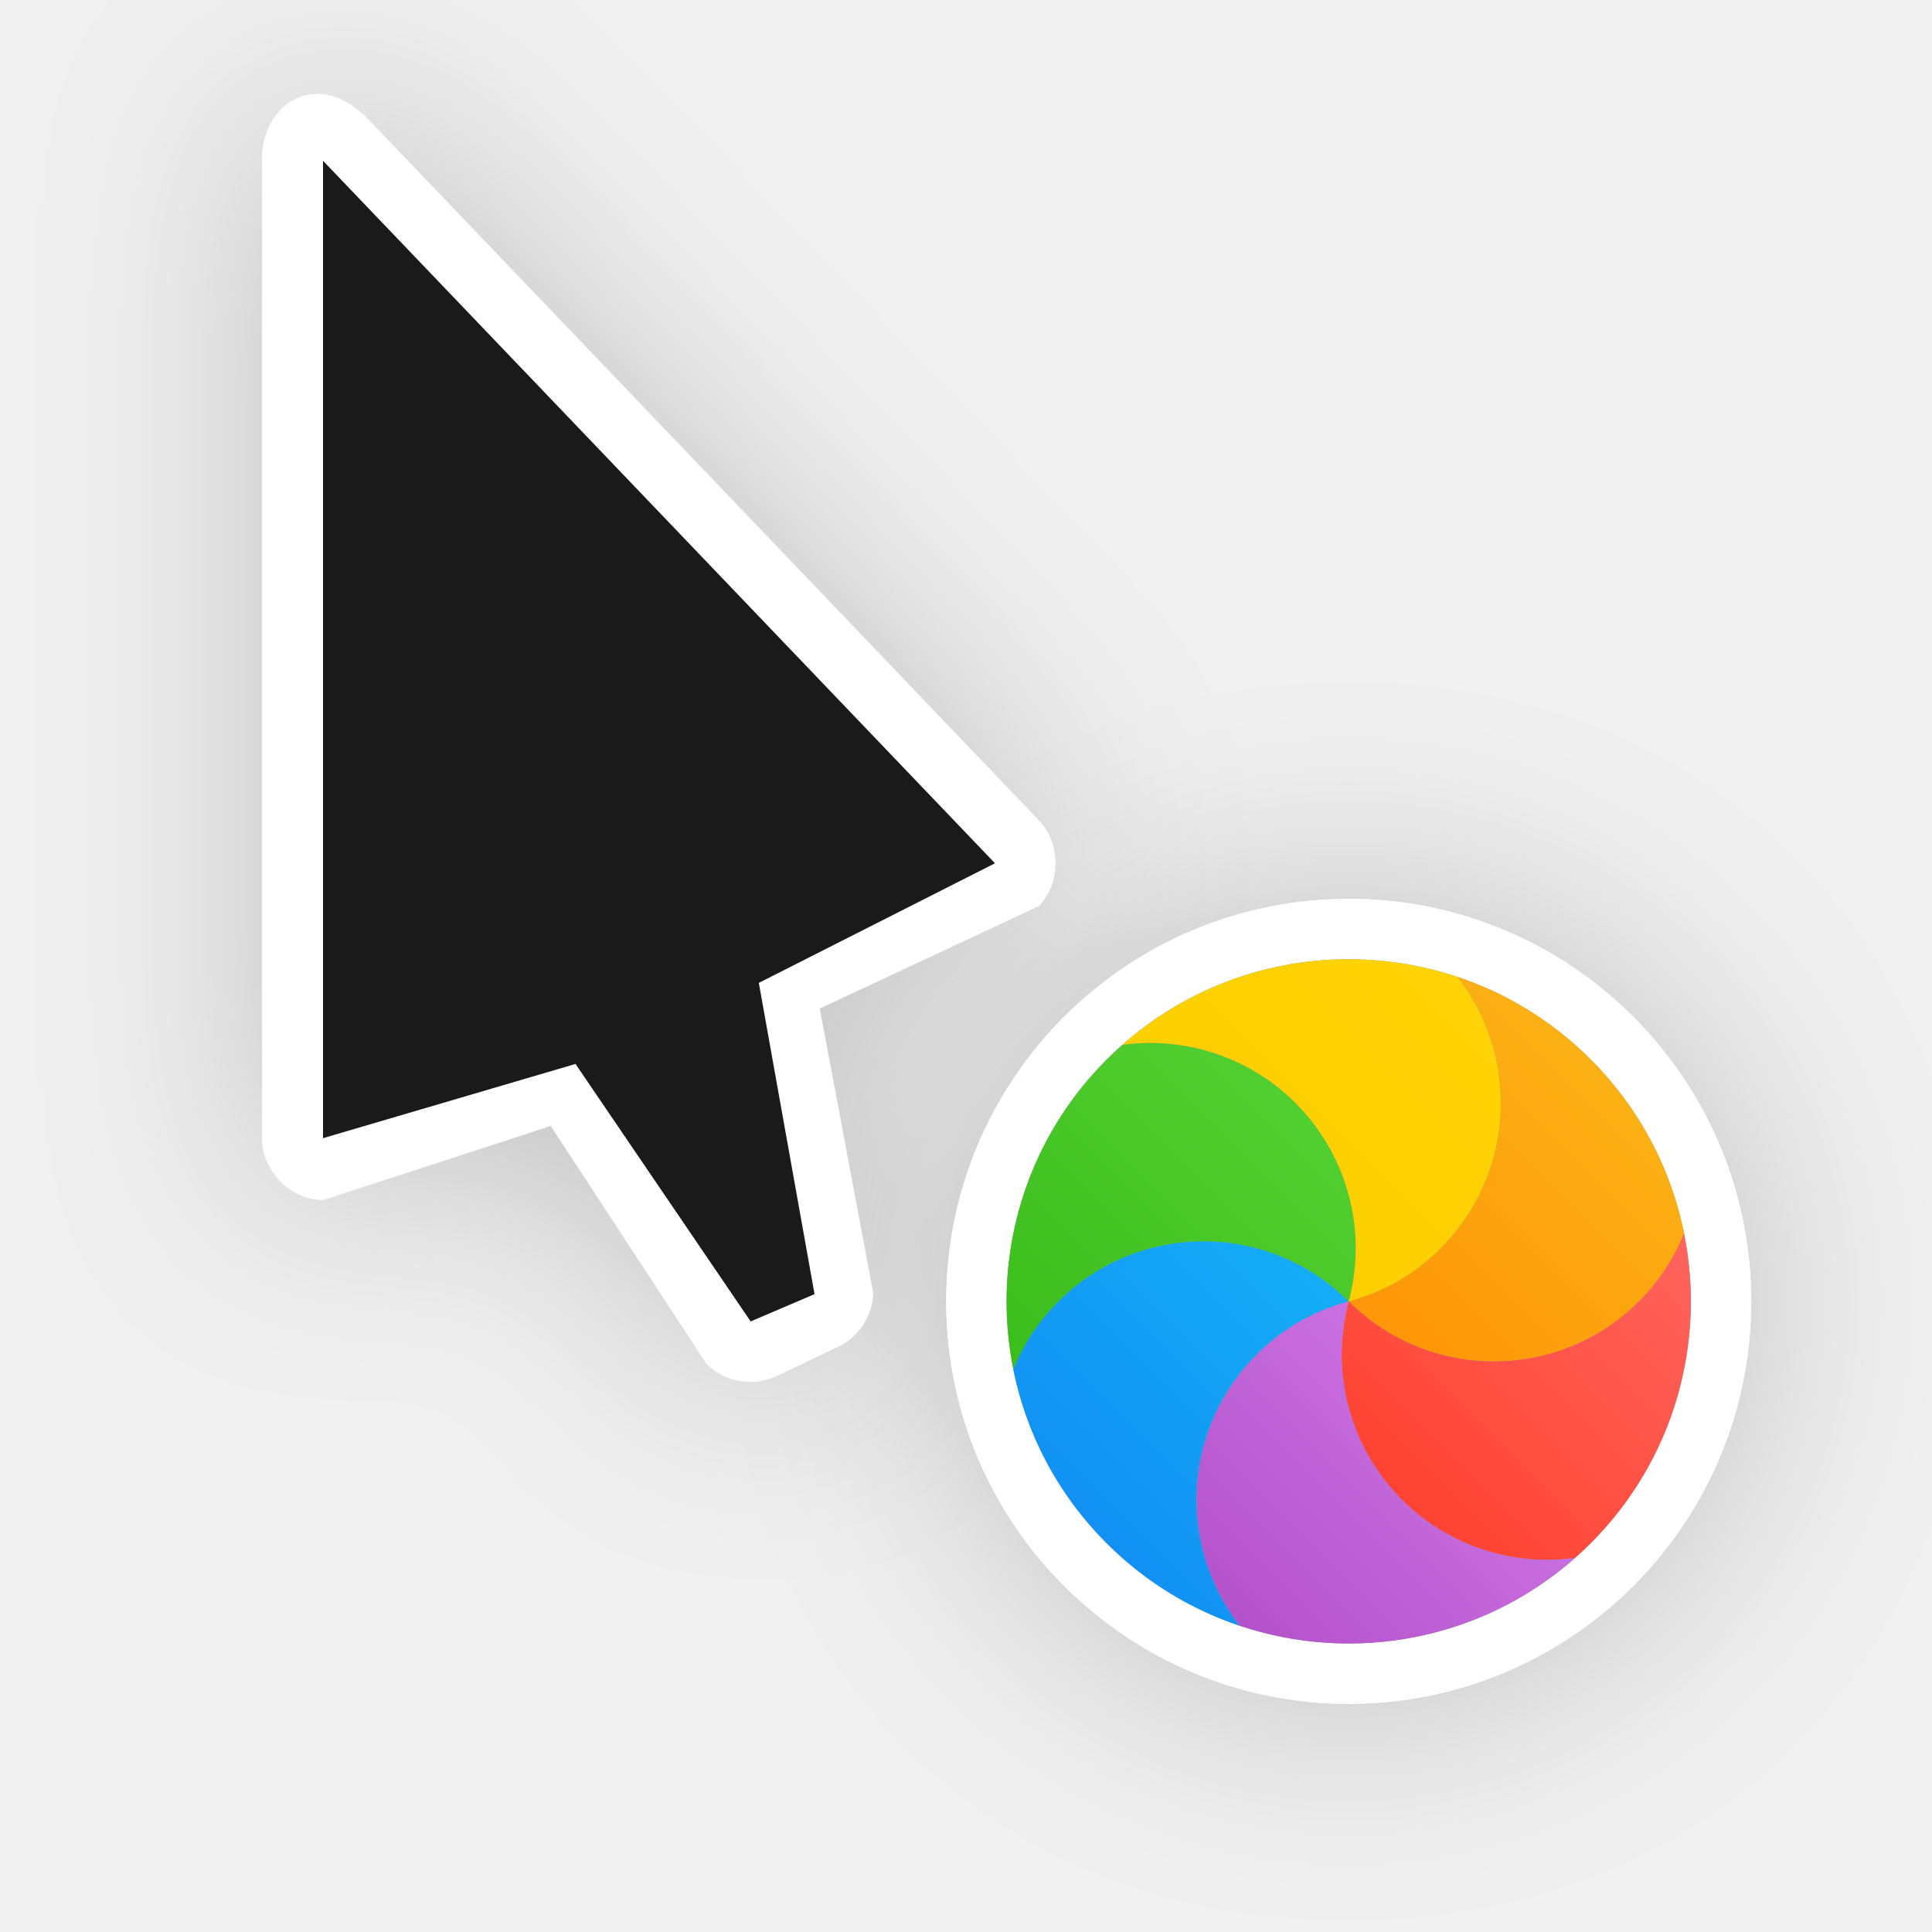
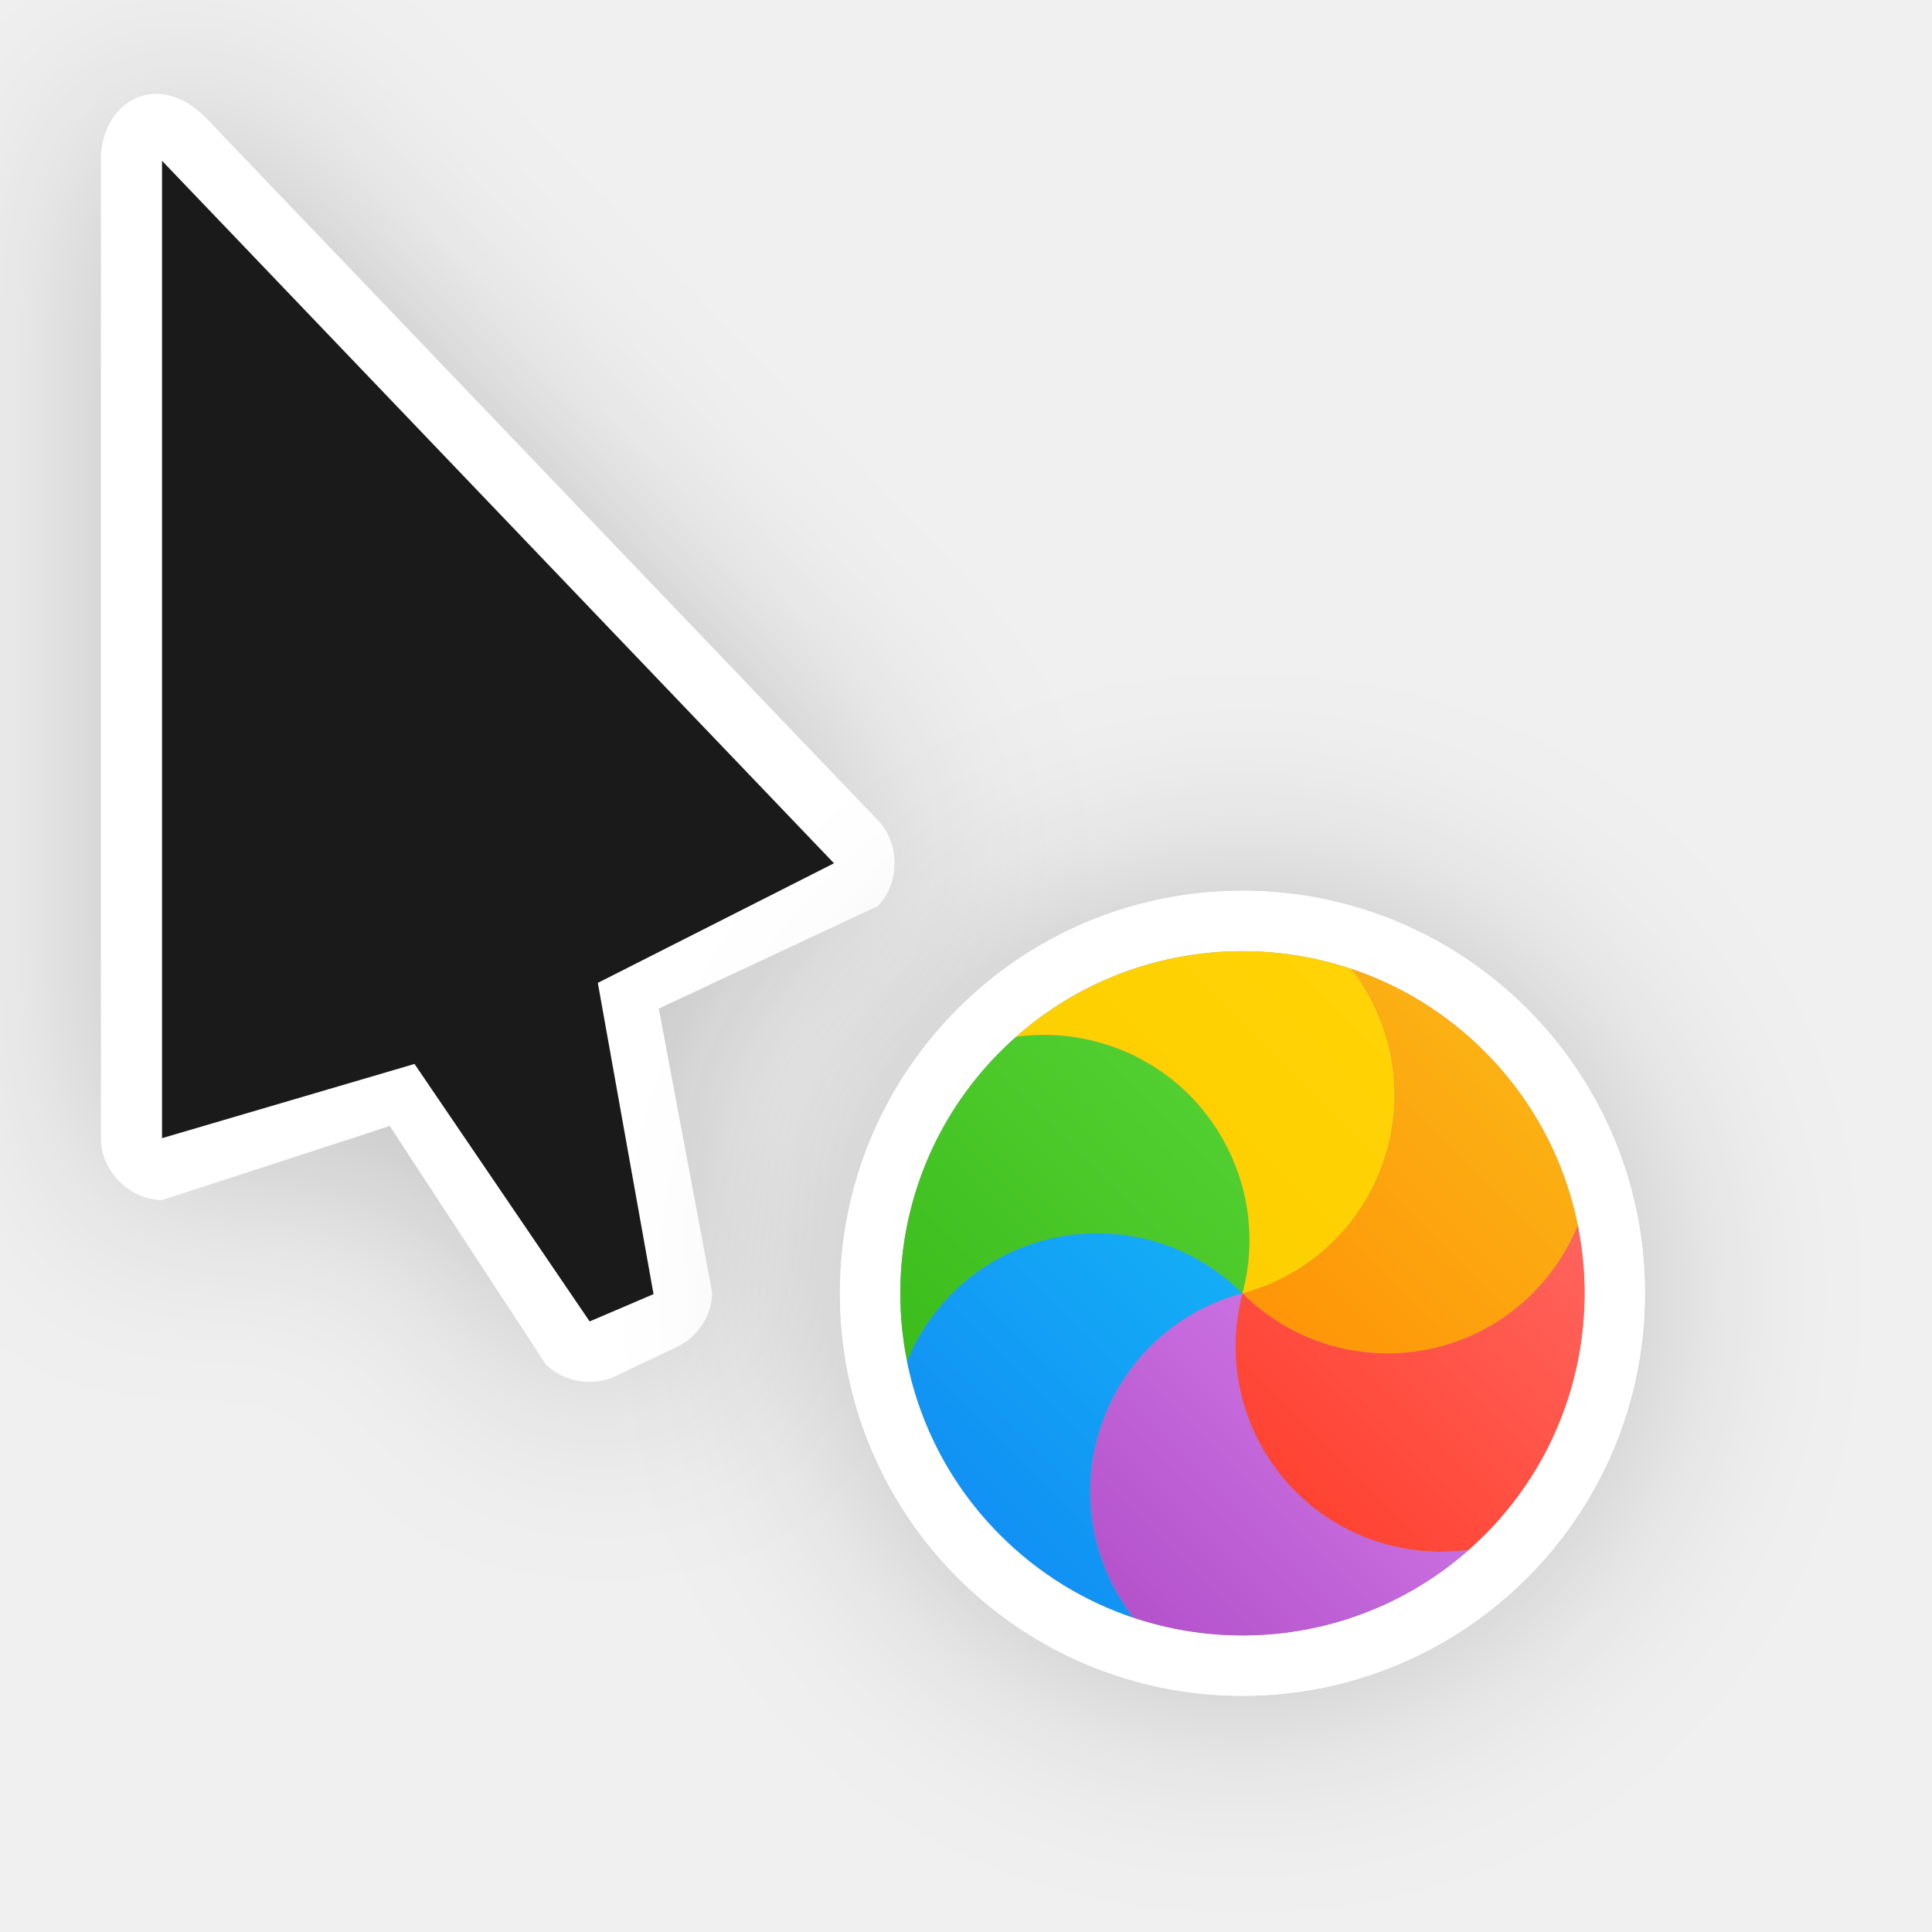
<svg xmlns="http://www.w3.org/2000/svg" height="24" viewBox="0 0 24 24" width="24" version="1.1" id="svg82">
  <defs id="defs86">
    <filter style="color-interpolation-filters:sRGB" id="filter1719" x="-0.328" width="1.656" y="-0.202" height="1.404">
      <feGaussianBlur stdDeviation="1.347" id="feGaussianBlur1721" />
    </filter>
    <filter style="color-interpolation-filters:sRGB" id="filter1723" x="-0.323" width="1.647" y="-0.323" height="1.647">
      <feGaussianBlur stdDeviation="2.965" id="feGaussianBlur1725" />
    </filter>
  </defs>
  <linearGradient id="a" gradientTransform="matrix(0.4579123,0,0,0.4380064,8.607332,9.250079)" gradientUnits="userSpaceOnUse" x1="17.871" x2="17.871" y1="7.669" y2="17.893">
    <stop offset="0" stop-color="#fbb114" id="stop2" />
    <stop offset="1" stop-color="#ff9508" id="stop4" />
  </linearGradient>
  <linearGradient id="b" gradientTransform="matrix(0.4206575,0,0,0.4767976,8.607332,9.250079)" gradientUnits="userSpaceOnUse" x1="23.954" x2="23.954" y1="8.61" y2="19.256">
    <stop offset="0" stop-color="#ff645d" id="stop7" />
    <stop offset="1" stop-color="#ff4332" id="stop9" />
  </linearGradient>
  <linearGradient id="c" gradientTransform="matrix(0.4914857,0,0,0.4080861,8.607332,9.250079)" gradientUnits="userSpaceOnUse" x1="20.127" x2="20.127" y1="19.205" y2="29.033">
    <stop offset="0" stop-color="#ca70e1" id="stop12" />
    <stop offset="1" stop-color="#b452cb" id="stop14" />
  </linearGradient>
  <linearGradient id="d" gradientTransform="matrix(0.4579123,0,0,0.4380064,8.607332,9.250079)" gradientUnits="userSpaceOnUse" x1="16.36" x2="16.36" y1="17.893" y2="28.118">
    <stop offset="0" stop-color="#14adf6" id="stop17" />
    <stop offset="1" stop-color="#1191f4" id="stop19" />
  </linearGradient>
  <linearGradient id="e" gradientTransform="matrix(0.4206575,0,0,0.4767976,8.607332,9.250079)" gradientUnits="userSpaceOnUse" x1="13.308" x2="13.308" y1="13.619" y2="24.265">
    <stop offset="0" stop-color="#52cf30" id="stop22" />
    <stop offset="1" stop-color="#3bbd1c" id="stop24" />
  </linearGradient>
  <linearGradient id="f" gradientTransform="matrix(0.4914857,0,0,0.4080861,8.607332,9.250079)" gradientUnits="userSpaceOnUse" x1="11.766" x2="11.766" y1="9.377" y2="19.205">
    <stop offset="0" stop-color="#ffd305" id="stop27" />
    <stop offset="1" stop-color="#fdcf01" id="stop29" />
  </linearGradient>
  <filter id="g" height="1.272" width="1.441" x="-0.22" y="-0.136" style="color-interpolation-filters:sRGB">
    <feGaussianBlur stdDeviation="1.192" id="feGaussianBlur32" />
  </filter>
  <filter id="h" height="1.444" width="1.444" x="-0.222" y="-0.222" style="color-interpolation-filters:sRGB">
    <feGaussianBlur stdDeviation="1.202" id="feGaussianBlur35" />
  </filter>
-   <path style="opacity:0.2;fill:#000000;fill-opacity:1;stroke-width:0.759;filter:url(#filter1719)" id="path1677" d="M 3.254,2.007 V 14.149 c 3.8e-5,0.397 0.362,0.759 0.759,0.759 0,0 2.946,-0.956 2.828,-0.922 l 1.939,2.962 c 0.224,0.224 0.594,0.284 0.877,0.142 l 0.765,-0.364 c 0.249,-0.121 0.42,-0.387 0.427,-0.664 l -0.664,-3.533 2.721,-1.272 c 0.277,-0.281 0.277,-0.787 0,-1.067 L 4.558,1.462 C 3.936,0.84 3.241,1.284 3.254,2.007 Z" />
-   <g transform="matrix(0.4545453,0,0,0.4545453,-147.3018,-353.978)" style="opacity:0.2;fill:#000000;fill-opacity:1;fill-rule:evenodd;filter:url(#filter1723)" id="g1697">
+   <path style="opacity:0.2;fill:#000000;fill-opacity:1;stroke-width:0.759;filter:url(#filter1719)" id="path1677" d="M 1.254,2.007 V 14.149 c 3.8e-5,0.397 0.362,0.759 0.759,0.759 0,0 2.946,-0.956 2.828,-0.922 l 1.939,2.962 c 0.224,0.224 0.594,0.284 0.877,0.142 L 8.422,16.726 c 0.249,-0.121 0.42,-0.387 0.427,-0.664 l -0.664,-3.533 2.721,-1.272 c 0.277,-0.281 0.277,-0.787 0,-1.067 L 2.558,1.462 C 1.936,0.84 1.241,1.284 1.254,2.007 Z" />
+   <g id="g46" transform="matrix(0.7588509,0,0,0.7588509,-122.5974,-577.1077)">
+     <path style="fill:#ffffff" id="path42" d="m 163.209,763.147 v 16 c 5e-5,0.524 0.476,1 1,1 0,0 3.883,-1.259 3.726,-1.215 l 2.555,3.903 c 0.295,0.295 0.783,0.375 1.156,0.188 l 1.008,-0.48 c 0.328,-0.159 0.554,-0.51 0.562,-0.875 l -0.875,-4.656 3.585,-1.677 c 0.365,-0.37 0.365,-1.037 0,-1.406 l -11,-11.5 c -0.82,-0.82 -1.736,-0.235 -1.719,0.719 z" />
+     <path style="fill:#1a1a1a" id="path44" d="m 164.209,779.134 v -16 l 11,11.5 -3.866,1.958 0.912,5.095 -1.046,0.447 -2.867,-4.215 z" />
+   </g>
+   <g transform="matrix(0.4545453,0,0,0.4545453,-148.6218,-354.078)" style="opacity:0.2;fill:#000000;fill-opacity:1;fill-rule:evenodd;filter:url(#filter1723)" id="g1697">
    <circle id="circle1683" r="11" cy="814.317" cx="360.923" style="fill:#000000;fill-opacity:1" />
    <path id="path1685" d="m 367.005,805.15 c 0.333,0.789 0.518,1.656 0.518,2.567 0,3.645 -2.955,6.6 -6.6,6.6 1.823,-3.157 0.741,-7.193 -2.416,-9.016 -0.789,-0.456 -1.633,-0.73 -2.484,-0.835 1.475,-0.735 3.139,-1.149 4.9,-1.149 2.249,0 4.34,0.675 6.082,1.833 z" style="fill:#000000;fill-opacity:1" />
    <path id="path1687" d="m 371.902,815.002 c -0.516,0.683 -1.175,1.276 -1.963,1.731 -3.157,1.823 -7.193,0.741 -9.016,-2.416 3.645,0 6.6,-2.955 6.6,-6.6 0,-0.91 -0.184,-1.778 -0.518,-2.567 2.964,1.971 4.918,5.341 4.918,9.167 0,0.23 -0.007,0.459 -0.021,0.685 z" style="fill:#000000;fill-opacity:1" />
    <path id="path1689" d="m 365.823,824.168 c -0.851,-0.106 -1.695,-0.38 -2.484,-0.835 -3.157,-1.823 -4.238,-5.859 -2.416,-9.016 1.823,3.157 5.859,4.238 9.016,2.416 0.788,-0.455 1.447,-1.048 1.963,-1.731 -0.247,4.022 -2.656,7.46 -6.079,9.166 z" style="fill:#000000;fill-opacity:1" />
    <path id="path1691" d="m 354.841,823.484 c -0.333,-0.789 -0.518,-1.656 -0.518,-2.567 0,-3.645 2.955,-6.6 6.6,-6.6 -1.823,3.157 -0.741,7.193 2.416,9.016 0.789,0.456 1.633,0.73 2.484,0.835 -1.475,0.735 -3.139,1.149 -4.9,1.149 -2.249,0 -4.34,-0.675 -6.082,-1.833 z" style="fill:#000000;fill-opacity:1" />
    <path id="path1693" d="m 349.944,813.632 c 0.516,-0.683 1.175,-1.276 1.963,-1.731 3.157,-1.823 7.193,-0.741 9.016,2.416 -3.645,0 -6.6,2.955 -6.6,6.6 0,0.91 0.184,1.778 0.518,2.567 -2.964,-1.971 -4.918,-5.341 -4.918,-9.167 0,-0.23 0.007,-0.459 0.021,-0.685 z" style="fill:#000000;fill-opacity:1" />
    <path id="path1695" d="m 356.023,804.466 c 0.851,0.106 1.695,0.38 2.484,0.835 3.157,1.823 4.238,5.859 2.416,9.016 -1.823,-3.157 -5.859,-4.238 -9.016,-2.416 -0.788,0.455 -1.447,1.048 -1.963,1.731 0.247,-4.022 2.656,-7.46 6.079,-9.166 z" style="fill:#000000;fill-opacity:1" />
  </g>
-   <g id="g46" transform="matrix(0.7588509,0,0,0.7588509,-120.5974,-577.1077)">
-     <path style="fill:#ffffff" id="path42" d="m 163.209,763.147 v 16 c 5e-5,0.524 0.476,1 1,1 0,0 3.883,-1.259 3.726,-1.215 l 2.555,3.903 c 0.295,0.295 0.783,0.375 1.156,0.188 l 1.008,-0.48 c 0.328,-0.159 0.554,-0.51 0.562,-0.875 l -0.875,-4.656 3.585,-1.677 c 0.365,-0.37 0.365,-1.037 0,-1.406 l -11,-11.5 c -0.82,-0.82 -1.736,-0.235 -1.719,0.719 z" />
-     <path style="fill:#1a1a1a" id="path44" d="m 164.209,779.134 v -16 l 11,11.5 -3.866,1.958 0.912,5.095 -1.046,0.447 -2.867,-4.215 z" />
-   </g>
-   <g id="g62" style="fill:#ffffff;fill-rule:evenodd" transform="matrix(0.4545453,0,0,0.4545453,-147.3018,-353.978)">
+   <g id="g62" style="fill:#ffffff;fill-rule:evenodd" transform="matrix(0.4545453,0,0,0.4545453,-148.6218,-354.078)">
    <circle cx="360.923" cy="814.317" r="11" id="circle48" />
    <path d="m 367.005,805.15 c 0.333,0.789 0.518,1.656 0.518,2.567 0,3.645 -2.955,6.6 -6.6,6.6 1.823,-3.157 0.741,-7.193 -2.416,-9.016 -0.789,-0.456 -1.633,-0.73 -2.484,-0.835 1.475,-0.735 3.139,-1.149 4.9,-1.149 2.249,0 4.34,0.675 6.082,1.833 z" id="path50" />
    <path d="m 371.902,815.002 c -0.516,0.683 -1.175,1.276 -1.963,1.731 -3.157,1.823 -7.193,0.741 -9.016,-2.416 3.645,0 6.6,-2.955 6.6,-6.6 0,-0.91 -0.184,-1.778 -0.518,-2.567 2.964,1.971 4.918,5.341 4.918,9.167 0,0.23 -0.007,0.459 -0.021,0.685 z" id="path52" />
    <path d="m 365.823,824.168 c -0.851,-0.106 -1.695,-0.38 -2.484,-0.835 -3.157,-1.823 -4.238,-5.859 -2.416,-9.016 1.823,3.157 5.859,4.238 9.016,2.416 0.788,-0.455 1.447,-1.048 1.963,-1.731 -0.247,4.022 -2.656,7.46 -6.079,9.166 z" id="path54" />
    <path d="m 354.841,823.484 c -0.333,-0.789 -0.518,-1.656 -0.518,-2.567 0,-3.645 2.955,-6.6 6.6,-6.6 -1.823,3.157 -0.741,7.193 2.416,9.016 0.789,0.456 1.633,0.73 2.484,0.835 -1.475,0.735 -3.139,1.149 -4.9,1.149 -2.249,0 -4.34,-0.675 -6.082,-1.833 z" id="path56" />
    <path d="m 349.944,813.632 c 0.516,-0.683 1.175,-1.276 1.963,-1.731 3.157,-1.823 7.193,-0.741 9.016,2.416 -3.645,0 -6.6,2.955 -6.6,6.6 0,0.91 0.184,1.778 0.518,2.567 -2.964,-1.971 -4.918,-5.341 -4.918,-9.167 0,-0.23 0.007,-0.459 0.021,-0.685 z" id="path58" />
    <path d="m 356.023,804.466 c 0.851,0.106 1.695,0.38 2.484,0.835 3.157,1.823 4.238,5.859 2.416,9.016 -1.823,-3.157 -5.859,-4.238 -9.016,-2.416 -0.788,0.455 -1.447,1.048 -1.963,1.731 0.247,-4.022 2.656,-7.46 6.079,-9.166 z" id="path60" />
  </g>
-   <g id="g1646" transform="rotate(45,17.87318,17.39016)">
+   <g id="g1646" transform="rotate(45,17.33389,15.74677)">
    <circle style="fill:#959595;fill-rule:evenodd;stroke-width:0.423" id="circle64" r="4.25" cy="17.316" cx="16.216" />
    <g transform="matrix(0.9489808,0,0,0.9489808,0.6105051,1.100282)" id="g1636">
      <path d="m 18.921,13.355 c 0.136,0.321 0.211,0.674 0.211,1.045 0,1.484 -1.203,2.687 -2.687,2.687 0.742,-1.285 0.302,-2.929 -0.984,-3.671 -0.321,-0.185 -0.665,-0.297 -1.011,-0.34 0.601,-0.299 1.278,-0.468 1.995,-0.468 0.916,0 1.767,0.275 2.476,0.746 z" id="path66" style="fill:url(#a);fill-rule:evenodd;stroke-width:0.445" />
      <path d="m 20.915,17.366 c -0.21,0.278 -0.478,0.519 -0.799,0.705 -1.285,0.742 -2.929,0.302 -3.671,-0.984 1.484,0 2.687,-1.203 2.687,-2.687 0,-0.371 -0.075,-0.724 -0.211,-1.045 1.207,0.802 2.002,2.174 2.002,3.732 0,0.094 -0.003,0.187 -0.009,0.279 z" id="path68" style="fill:url(#b);fill-rule:evenodd;stroke-width:0.445" />
      <path d="m 18.44,21.098 c -0.346,-0.043 -0.69,-0.155 -1.011,-0.34 -1.285,-0.742 -1.726,-2.385 -0.984,-3.671 0.742,1.285 2.385,1.726 3.671,0.984 0.321,-0.185 0.589,-0.427 0.799,-0.705 -0.101,1.638 -1.081,3.037 -2.475,3.732 z" id="path70" style="fill:url(#c);fill-rule:evenodd;stroke-width:0.445" />
      <path d="m 13.968,20.82 c -0.136,-0.321 -0.211,-0.674 -0.211,-1.045 0,-1.484 1.203,-2.687 2.687,-2.687 -0.742,1.285 -0.302,2.929 0.984,3.671 0.321,0.186 0.665,0.297 1.011,0.34 -0.601,0.299 -1.278,0.468 -1.995,0.468 -0.916,0 -1.767,-0.275 -2.476,-0.746 z" id="path72" style="fill:url(#d);fill-rule:evenodd;stroke-width:0.445" />
      <path d="m 11.975,16.809 c 0.21,-0.278 0.478,-0.519 0.799,-0.705 1.285,-0.742 2.929,-0.302 3.671,0.984 -1.484,0 -2.687,1.203 -2.687,2.687 0,0.371 0.075,0.724 0.211,1.045 -1.207,-0.802 -2.002,-2.174 -2.002,-3.732 0,-0.094 0.003,-0.187 0.009,-0.279 z" id="path74" style="fill:url(#e);fill-rule:evenodd;stroke-width:0.445" />
      <path d="m 14.45,13.077 c 0.346,0.043 0.69,0.155 1.011,0.34 1.285,0.742 1.726,2.385 0.984,3.671 -0.742,-1.285 -2.385,-1.726 -3.671,-0.984 -0.321,0.185 -0.589,0.427 -0.799,0.705 0.101,-1.638 1.081,-3.037 2.475,-3.732 z" id="path76" style="fill:url(#f);fill-rule:evenodd;stroke-width:0.445" />
    </g>
  </g>
</svg>
